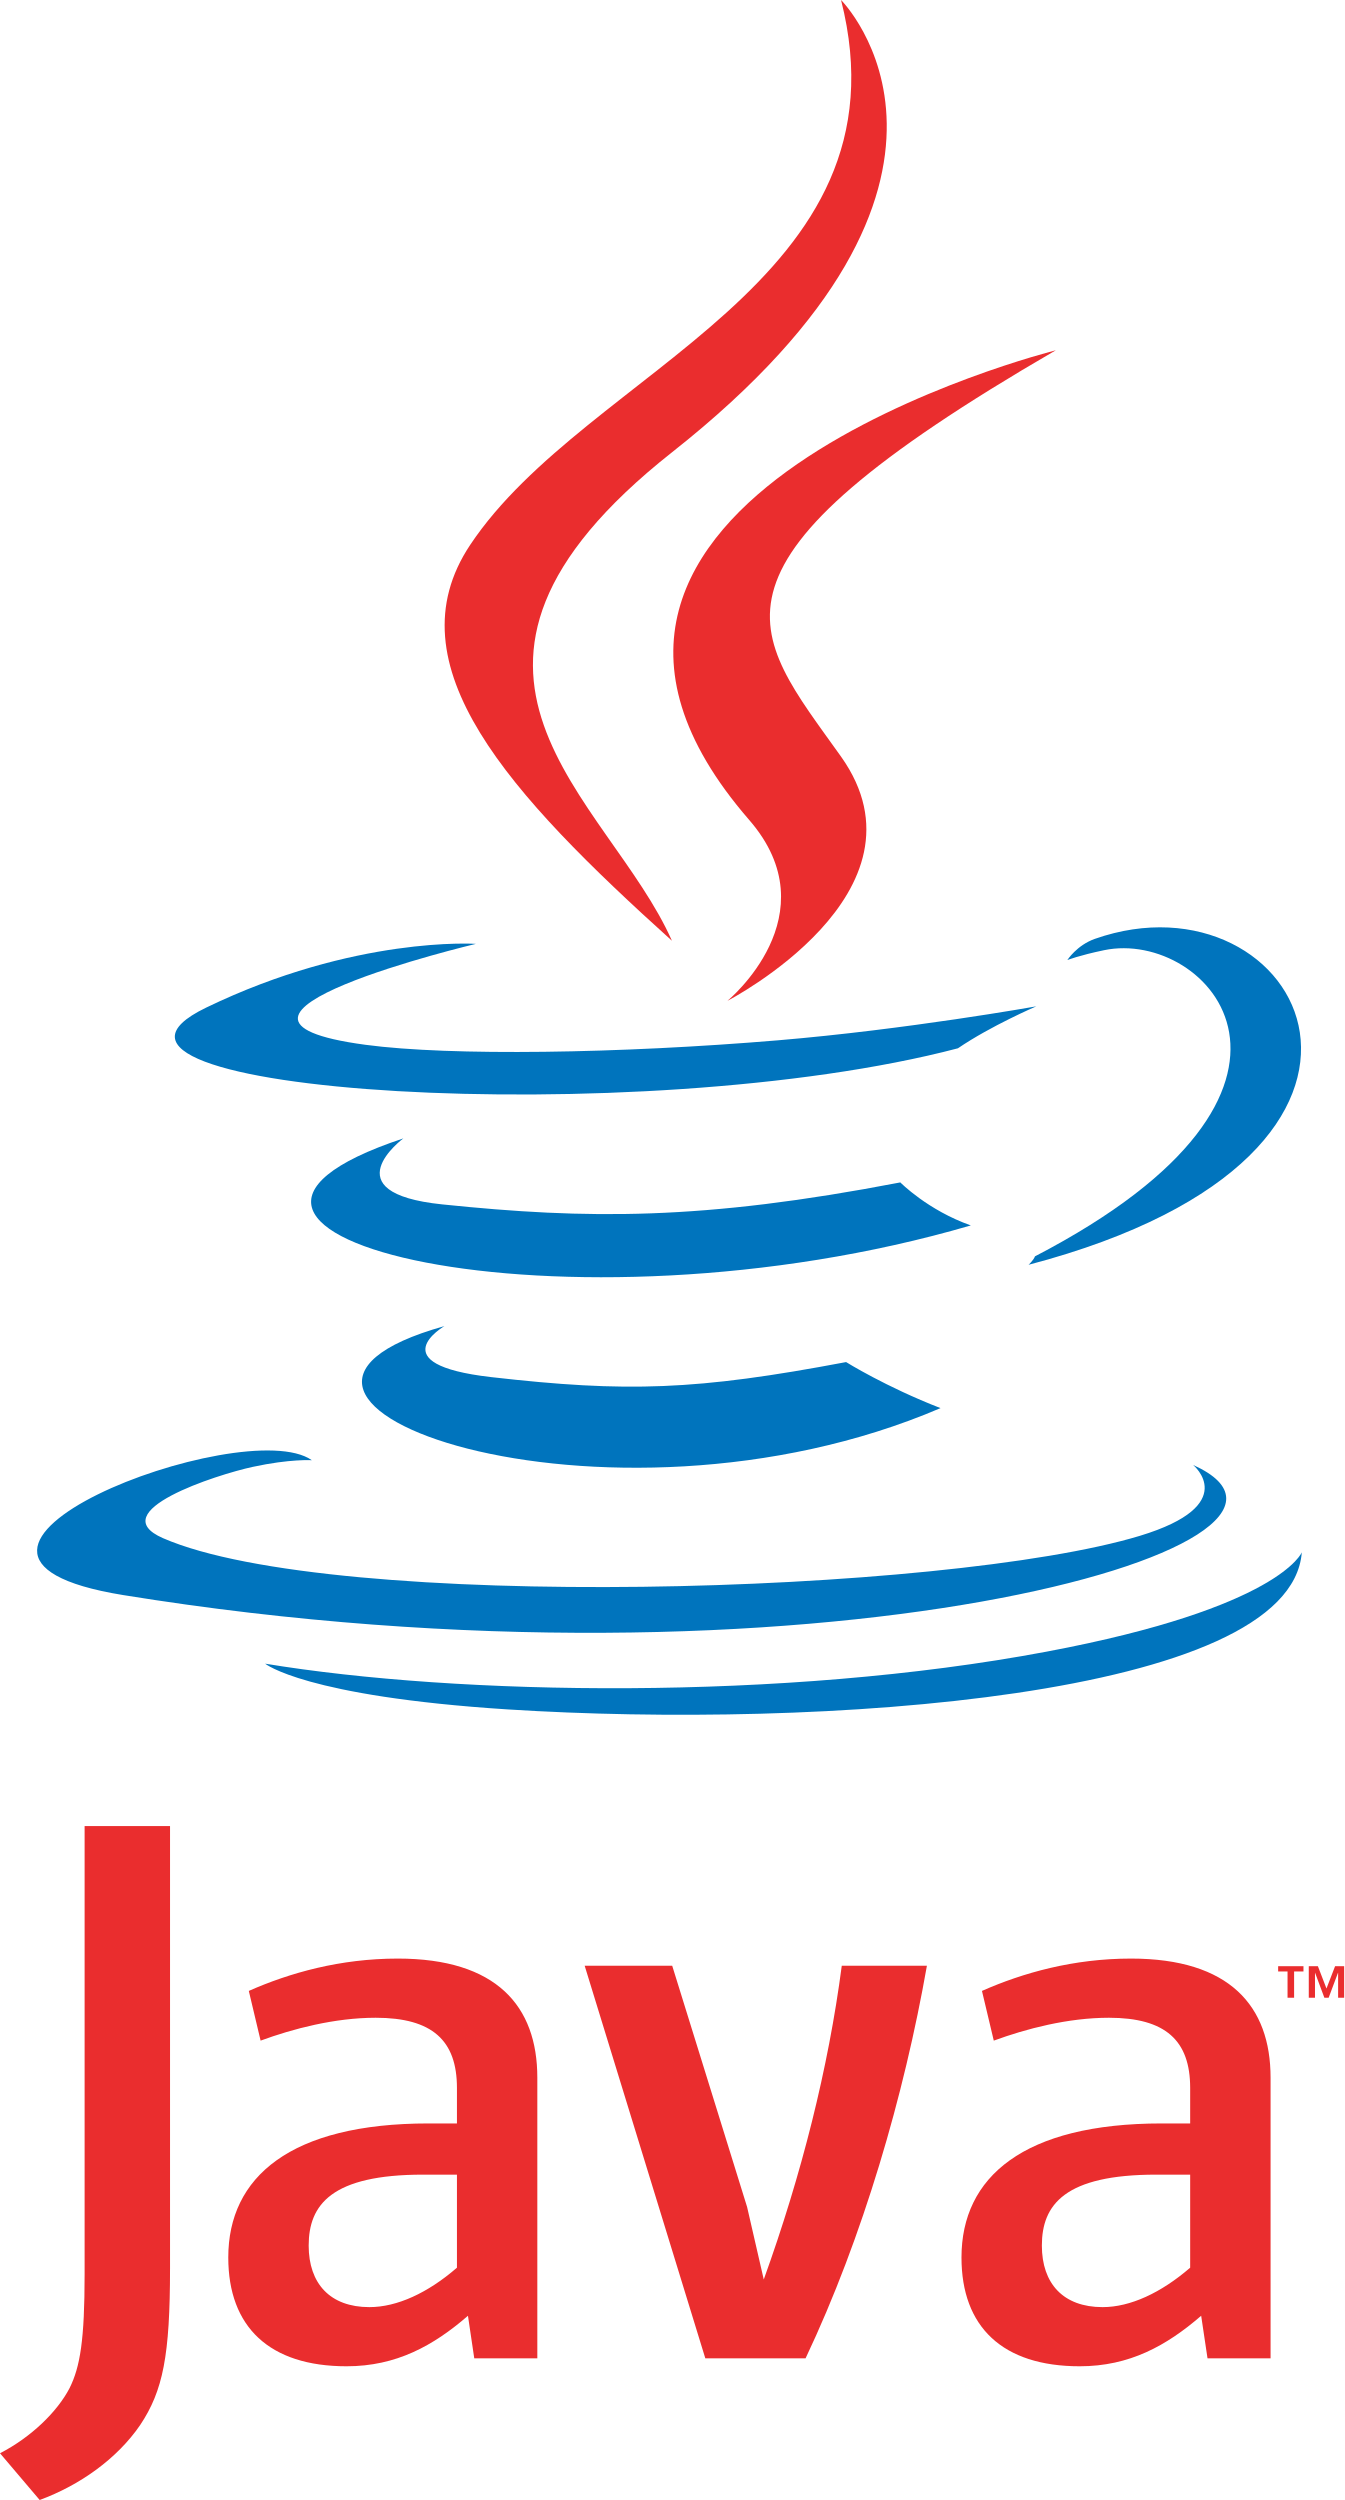
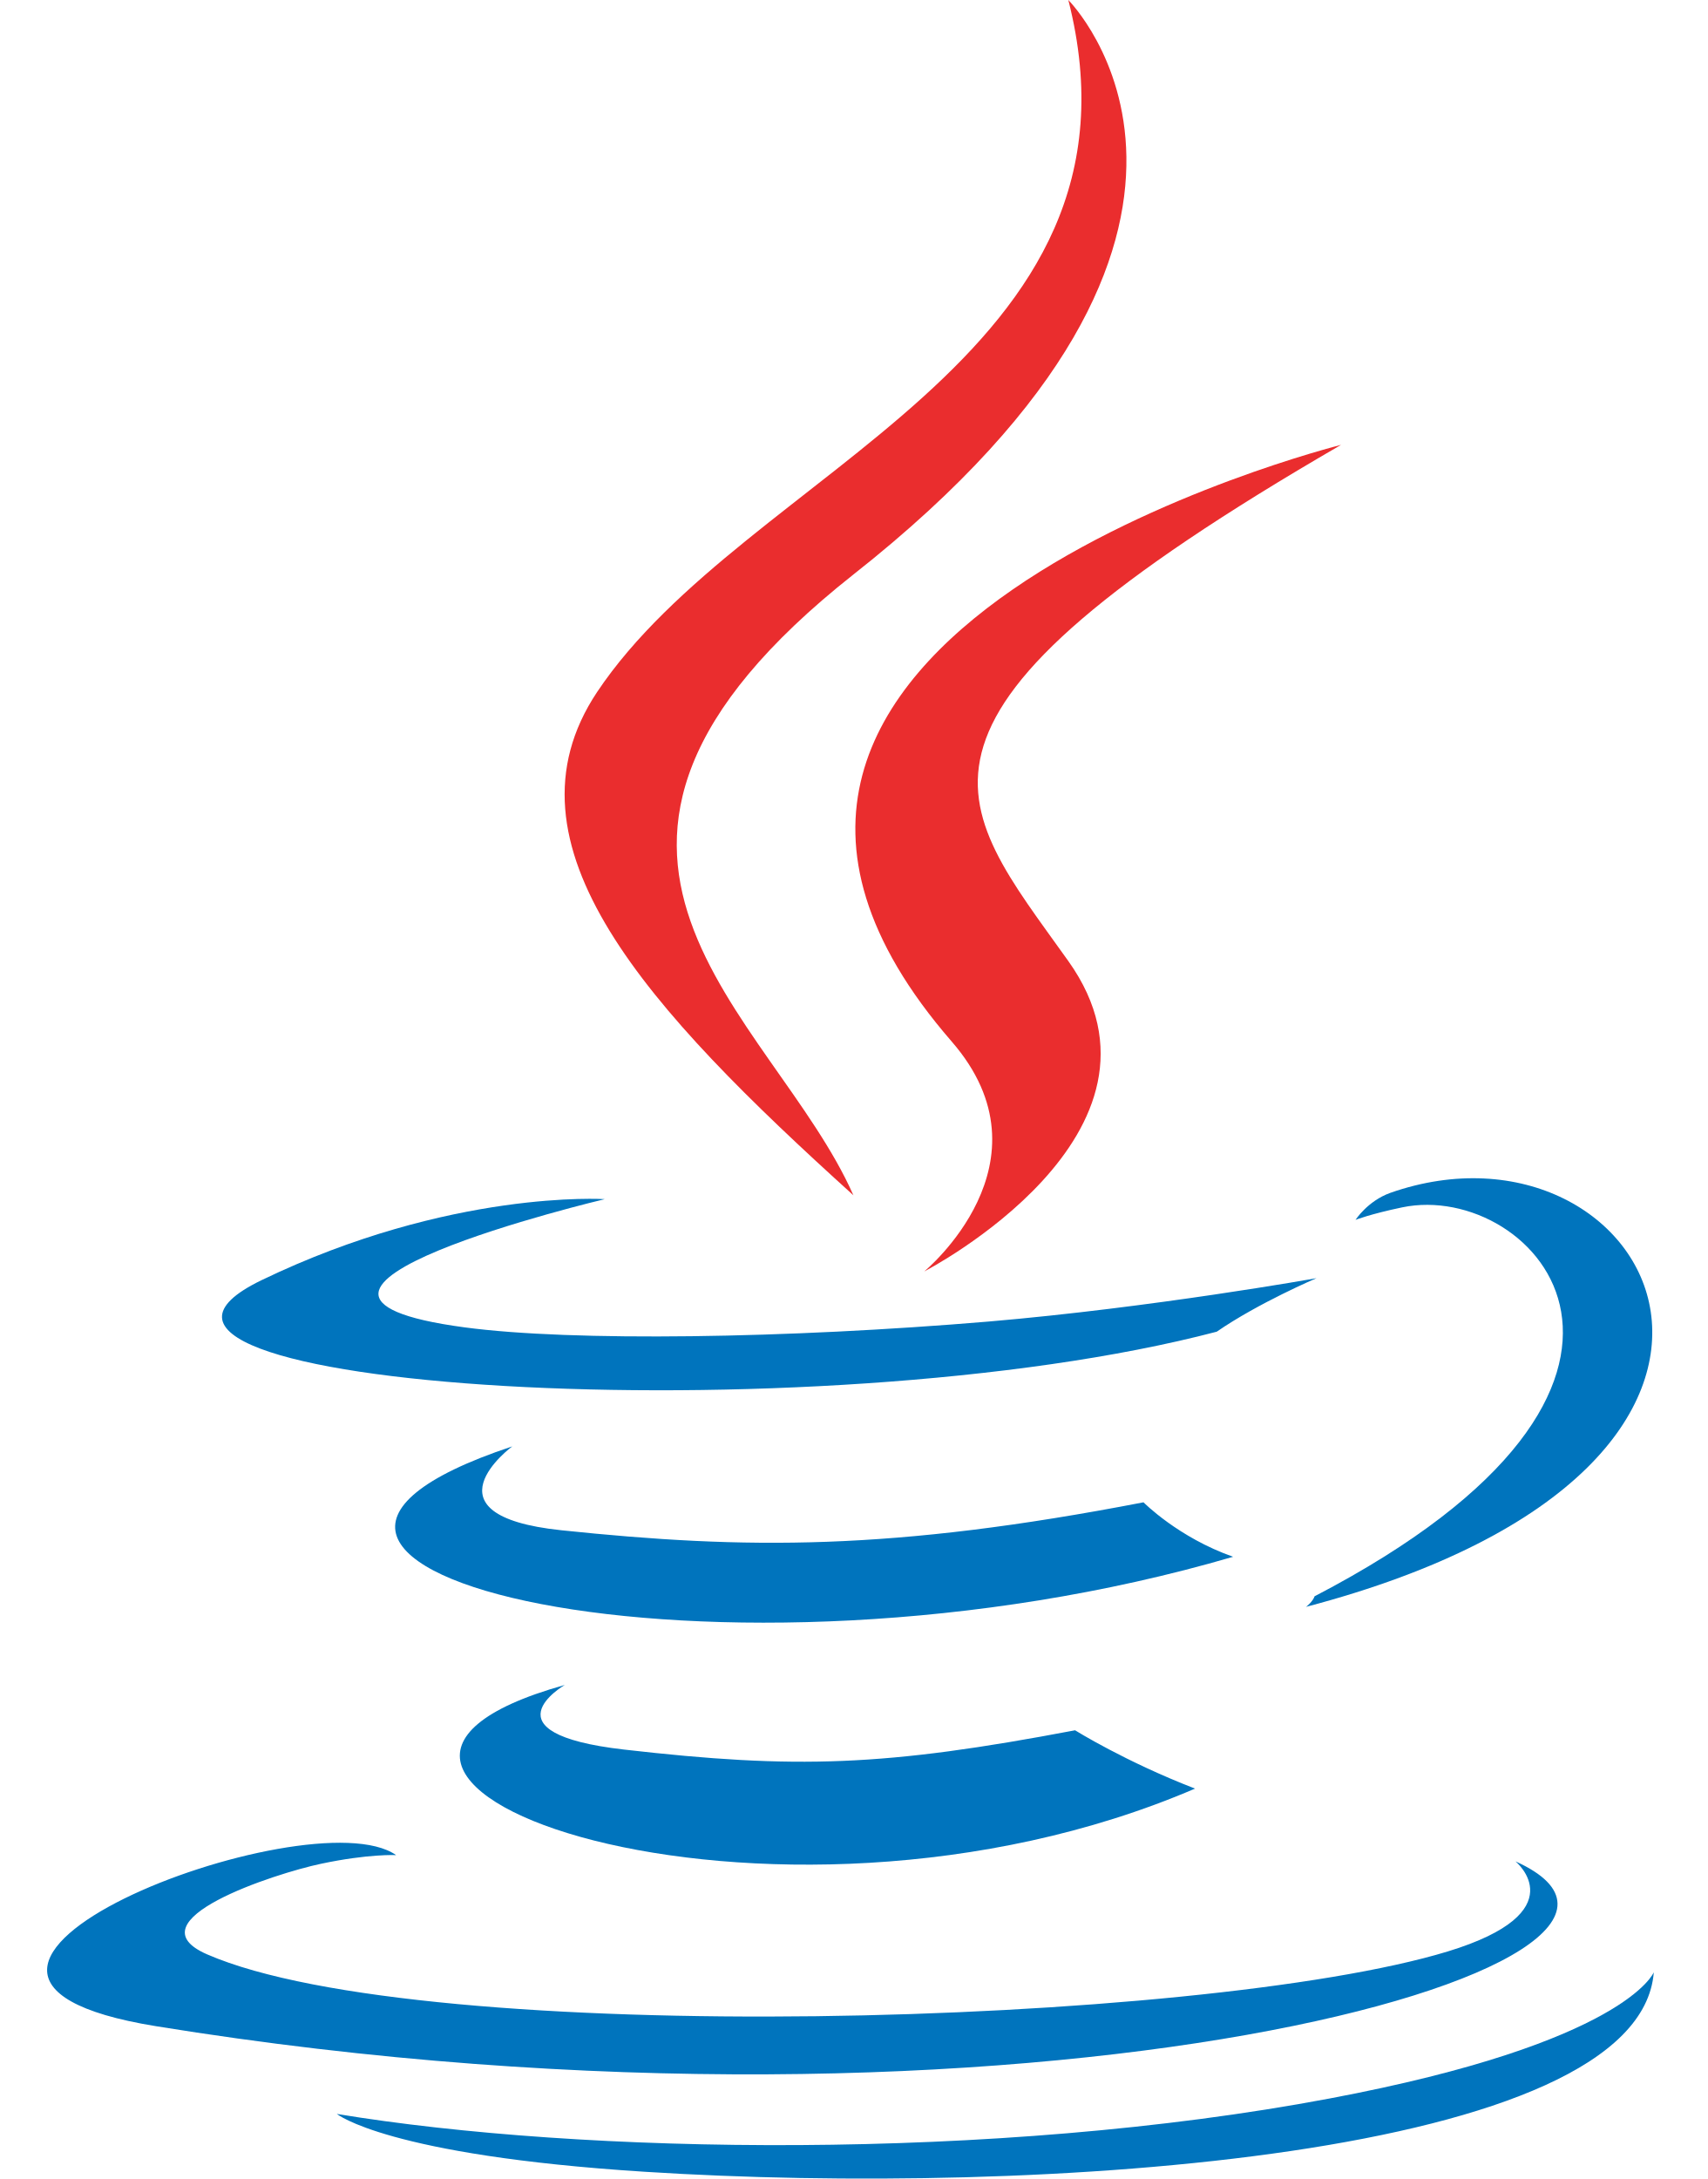
- <svg xmlns="http://www.w3.org/2000/svg" version="1.1" id="Layer_1" width="354.346" height="659.055" viewBox="0 0 354.346 659.055" overflow="visible" enable-background="new 0 0 354.346 659.055" xml:space="preserve">
+ <svg xmlns="http://www.w3.org/2000/svg" version="1.1" id="Layer_1" x="0px" y="0px" viewBox="0 0 354.3 452.1" style="enable-background:new 0 0 354.3 452.1;" xml:space="preserve">
+   <style type="text/css">
+ 	.st0{fill-rule:evenodd;clip-rule:evenodd;fill:#0074BD;}
+ 	.st1{fill-rule:evenodd;clip-rule:evenodd;fill:#EA2D2E;}
+ </style>
  <g>
-     <path fill-rule="evenodd" clip-rule="evenodd" fill="#0074BD" d="M117.151,349.592c0,0-17.265,10.049,12.301,13.44   c35.824,4.09,54.13,3.501,93.596-3.959c0,0,10.397,6.504,24.892,12.137C159.439,409.127,47.644,369.013,117.151,349.592   L117.151,349.592z" />
-     <path fill-rule="evenodd" clip-rule="evenodd" fill="#0074BD" d="M106.331,300.104c0,0-19.367,14.339,10.221,17.397   c38.271,3.951,68.483,4.275,120.792-5.792c0,0,7.218,7.332,18.585,11.339C148.943,354.342,29.782,325.51,106.331,300.104   L106.331,300.104z" />
-     <path fill-rule="evenodd" clip-rule="evenodd" fill="#EA2D2E" d="M197.494,216.145c21.818,25.115-5.721,47.697-5.721,47.697   s55.367-28.577,29.945-64.38c-23.752-33.373-41.962-49.951,56.623-107.124C278.342,92.338,123.587,130.979,197.494,216.145   L197.494,216.145z" />
-     <path fill-rule="evenodd" clip-rule="evenodd" fill="#0074BD" d="M314.542,386.202c0,0,12.781,10.536-14.077,18.684   c-51.071,15.469-212.604,20.135-257.47,0.619c-16.117-7.02,14.121-16.75,23.635-18.805c9.92-2.146,15.584-1.754,15.584-1.754   c-17.937-12.631-115.935,24.807-49.772,35.544C212.871,449.736,361.337,407.317,314.542,386.202L314.542,386.202z" />
-     <path fill-rule="evenodd" clip-rule="evenodd" fill="#0074BD" d="M125.46,248.822c0,0-82.155,19.519-29.092,26.613   c22.412,2.999,67.063,2.309,108.685-1.183c34.006-2.854,68.133-8.958,68.133-8.958s-11.982,5.14-20.657,11.06   C169.085,298.301,7.917,288.08,54.322,265.642C93.549,246.665,125.46,248.822,125.46,248.822L125.46,248.822z" />
-     <path fill-rule="evenodd" clip-rule="evenodd" fill="#0074BD" d="M272.846,331.198c84.818-44.063,45.597-86.412,18.223-80.708   c-6.694,1.397-9.697,2.607-9.697,2.607s2.494-3.907,7.243-5.588c54.155-19.03,95.794,56.146-17.464,85.919   C271.15,333.428,272.453,332.248,272.846,331.198L272.846,331.198z" />
-     <path fill-rule="evenodd" clip-rule="evenodd" fill="#EA2D2E" d="M221.719,0c0,0,46.963,46.99-44.557,119.227   c-73.393,57.969-16.734,91.009-0.026,128.778c-42.845-38.653-74.271-72.684-53.192-104.352   C154.898,97.174,240.663,74.632,221.719,0L221.719,0z" />
-     <path fill-rule="evenodd" clip-rule="evenodd" fill="#0074BD" d="M133.799,450.637c81.397,5.204,206.426-2.896,209.385-41.415   c0,0-5.688,14.602-67.276,26.188c-69.481,13.081-155.197,11.558-206.016,3.167C69.892,438.577,80.303,447.194,133.799,450.637   L133.799,450.637z" />
-     <path fill-rule="evenodd" clip-rule="evenodd" fill="#EA2D2E" d="M339.426,519.716h-2.479v-1.385h6.676v1.385h-2.469v6.928h-1.729   V519.716L339.426,519.716L339.426,519.716z M352.756,520.067h-0.032l-2.461,6.576h-1.132l-2.446-6.576h-0.025v6.576h-1.638v-8.313   h2.402l2.264,5.885l2.271-5.885h2.388v8.313h-1.59V520.067L352.756,520.067z" />
-     <path fill-rule="evenodd" clip-rule="evenodd" fill="#EA2D2E" d="M120.461,597.813c-7.676,6.654-15.793,10.396-23.079,10.396   c-10.378,0-16.007-6.236-16.007-16.216c0-10.803,6.027-18.71,30.163-18.71h8.923V597.813L120.461,597.813L120.461,597.813z    M141.65,621.716V547.72c0-18.915-10.787-31.396-36.782-31.396c-15.168,0-28.467,3.75-39.278,8.525l3.111,13.106   c8.515-3.127,19.526-6.031,30.337-6.031c14.978,0,21.423,6.031,21.423,18.505v9.356h-7.485c-36.383,0-52.798,14.11-52.798,35.336   c0,18.285,10.819,28.682,31.185,28.682c13.088,0,22.87-5.405,32.001-13.315l1.663,11.228H141.65L141.65,621.716z" />
-     <path fill-rule="evenodd" clip-rule="evenodd" fill="#EA2D2E" d="M212.362,621.716h-26.423l-31.807-103.502h23.077l19.743,63.6   l4.391,19.109c9.965-27.639,17.032-55.701,20.566-82.709h22.445C238.352,552.294,227.523,589.706,212.362,621.716L212.362,621.716z   " />
-     <path fill-rule="evenodd" clip-rule="evenodd" fill="#EA2D2E" d="M313.755,597.813c-7.701,6.654-15.82,10.396-23.086,10.396   c-10.382,0-16.011-6.236-16.011-16.216c0-10.803,6.039-18.71,30.154-18.71h8.942V597.813L313.755,597.813L313.755,597.813z    M334.951,621.716V547.72c0-18.915-10.818-31.396-36.789-31.396c-15.188,0-28.484,3.75-39.295,8.525l3.116,13.106   c8.519-3.127,19.545-6.031,30.355-6.031c14.96,0,21.416,6.031,21.416,18.505v9.356h-7.485c-36.391,0-52.801,14.11-52.801,35.336   c0,18.285,10.804,28.682,31.169,28.682c13.099,0,22.862-5.405,32.018-13.315l1.674,11.228H334.951L334.951,621.716z" />
-     <path fill-rule="evenodd" clip-rule="evenodd" fill="#EA2D2E" d="M36.941,639.306c-6.037,8.821-15.8,15.809-26.479,19.749   L0,646.731c8.135-4.178,15.103-10.912,18.345-17.182c2.796-5.589,3.96-12.773,3.96-29.971V481.398h22.519v116.551   C44.824,620.95,42.988,630.249,36.941,639.306L36.941,639.306z" />
+     <path class="st0" d="M117.2,349.6c0,0-17.3,10,12.3,13.4c35.8,4.1,54.1,3.5,93.6-4c0,0,10.4,6.5,24.9,12.1   C159.4,409.1,47.6,369,117.2,349.6L117.2,349.6z" />
+     <path class="st0" d="M106.3,300.1c0,0-19.4,14.3,10.2,17.4c38.3,4,68.5,4.3,120.8-5.8c0,0,7.2,7.3,18.6,11.3   C148.9,354.3,29.8,325.5,106.3,300.1L106.3,300.1z" />
+     <path class="st1" d="M197.5,216.1c21.8,25.1-5.7,47.7-5.7,47.7s55.4-28.6,29.9-64.4c-23.8-33.4-42-50,56.6-107.1   C278.3,92.3,123.6,131,197.5,216.1L197.5,216.1z" />
+     <path class="st0" d="M314.5,386.2c0,0,12.8,10.5-14.1,18.7C249.4,420.4,87.9,425,43,405.5c-16.1-7,14.1-16.8,23.6-18.8   c9.9-2.1,15.6-1.8,15.6-1.8c-17.9-12.6-115.9,24.8-49.8,35.5C212.9,449.7,361.3,407.3,314.5,386.2L314.5,386.2z" />
+     <path class="st0" d="M125.5,248.8c0,0-82.2,19.5-29.1,26.6c22.4,3,67.1,2.3,108.7-1.2c34-2.9,68.1-9,68.1-9s-12,5.1-20.7,11.1   c-83.4,21.9-244.6,11.7-198.2-10.7C93.5,246.7,125.5,248.8,125.5,248.8L125.5,248.8z" />
+     <path class="st0" d="M272.8,331.2c84.8-44.1,45.6-86.4,18.2-80.7c-6.7,1.4-9.7,2.6-9.7,2.6s2.5-3.9,7.2-5.6   c54.2-19,95.8,56.1-17.5,85.9C271.1,333.4,272.5,332.2,272.8,331.2L272.8,331.2z" />
+     <path class="st1" d="M221.7,0c0,0,47,47-44.6,119.2c-73.4,58-16.7,91,0,128.8c-42.8-38.7-74.3-72.7-53.2-104.4   C154.9,97.2,240.7,74.6,221.7,0L221.7,0z" />
+     <path class="st0" d="M133.8,450.6c81.4,5.2,206.4-2.9,209.4-41.4c0,0-5.7,14.6-67.3,26.2c-69.5,13.1-155.2,11.6-206,3.2   C69.9,438.6,80.3,447.2,133.8,450.6L133.8,450.6z" />
  </g>
</svg>
